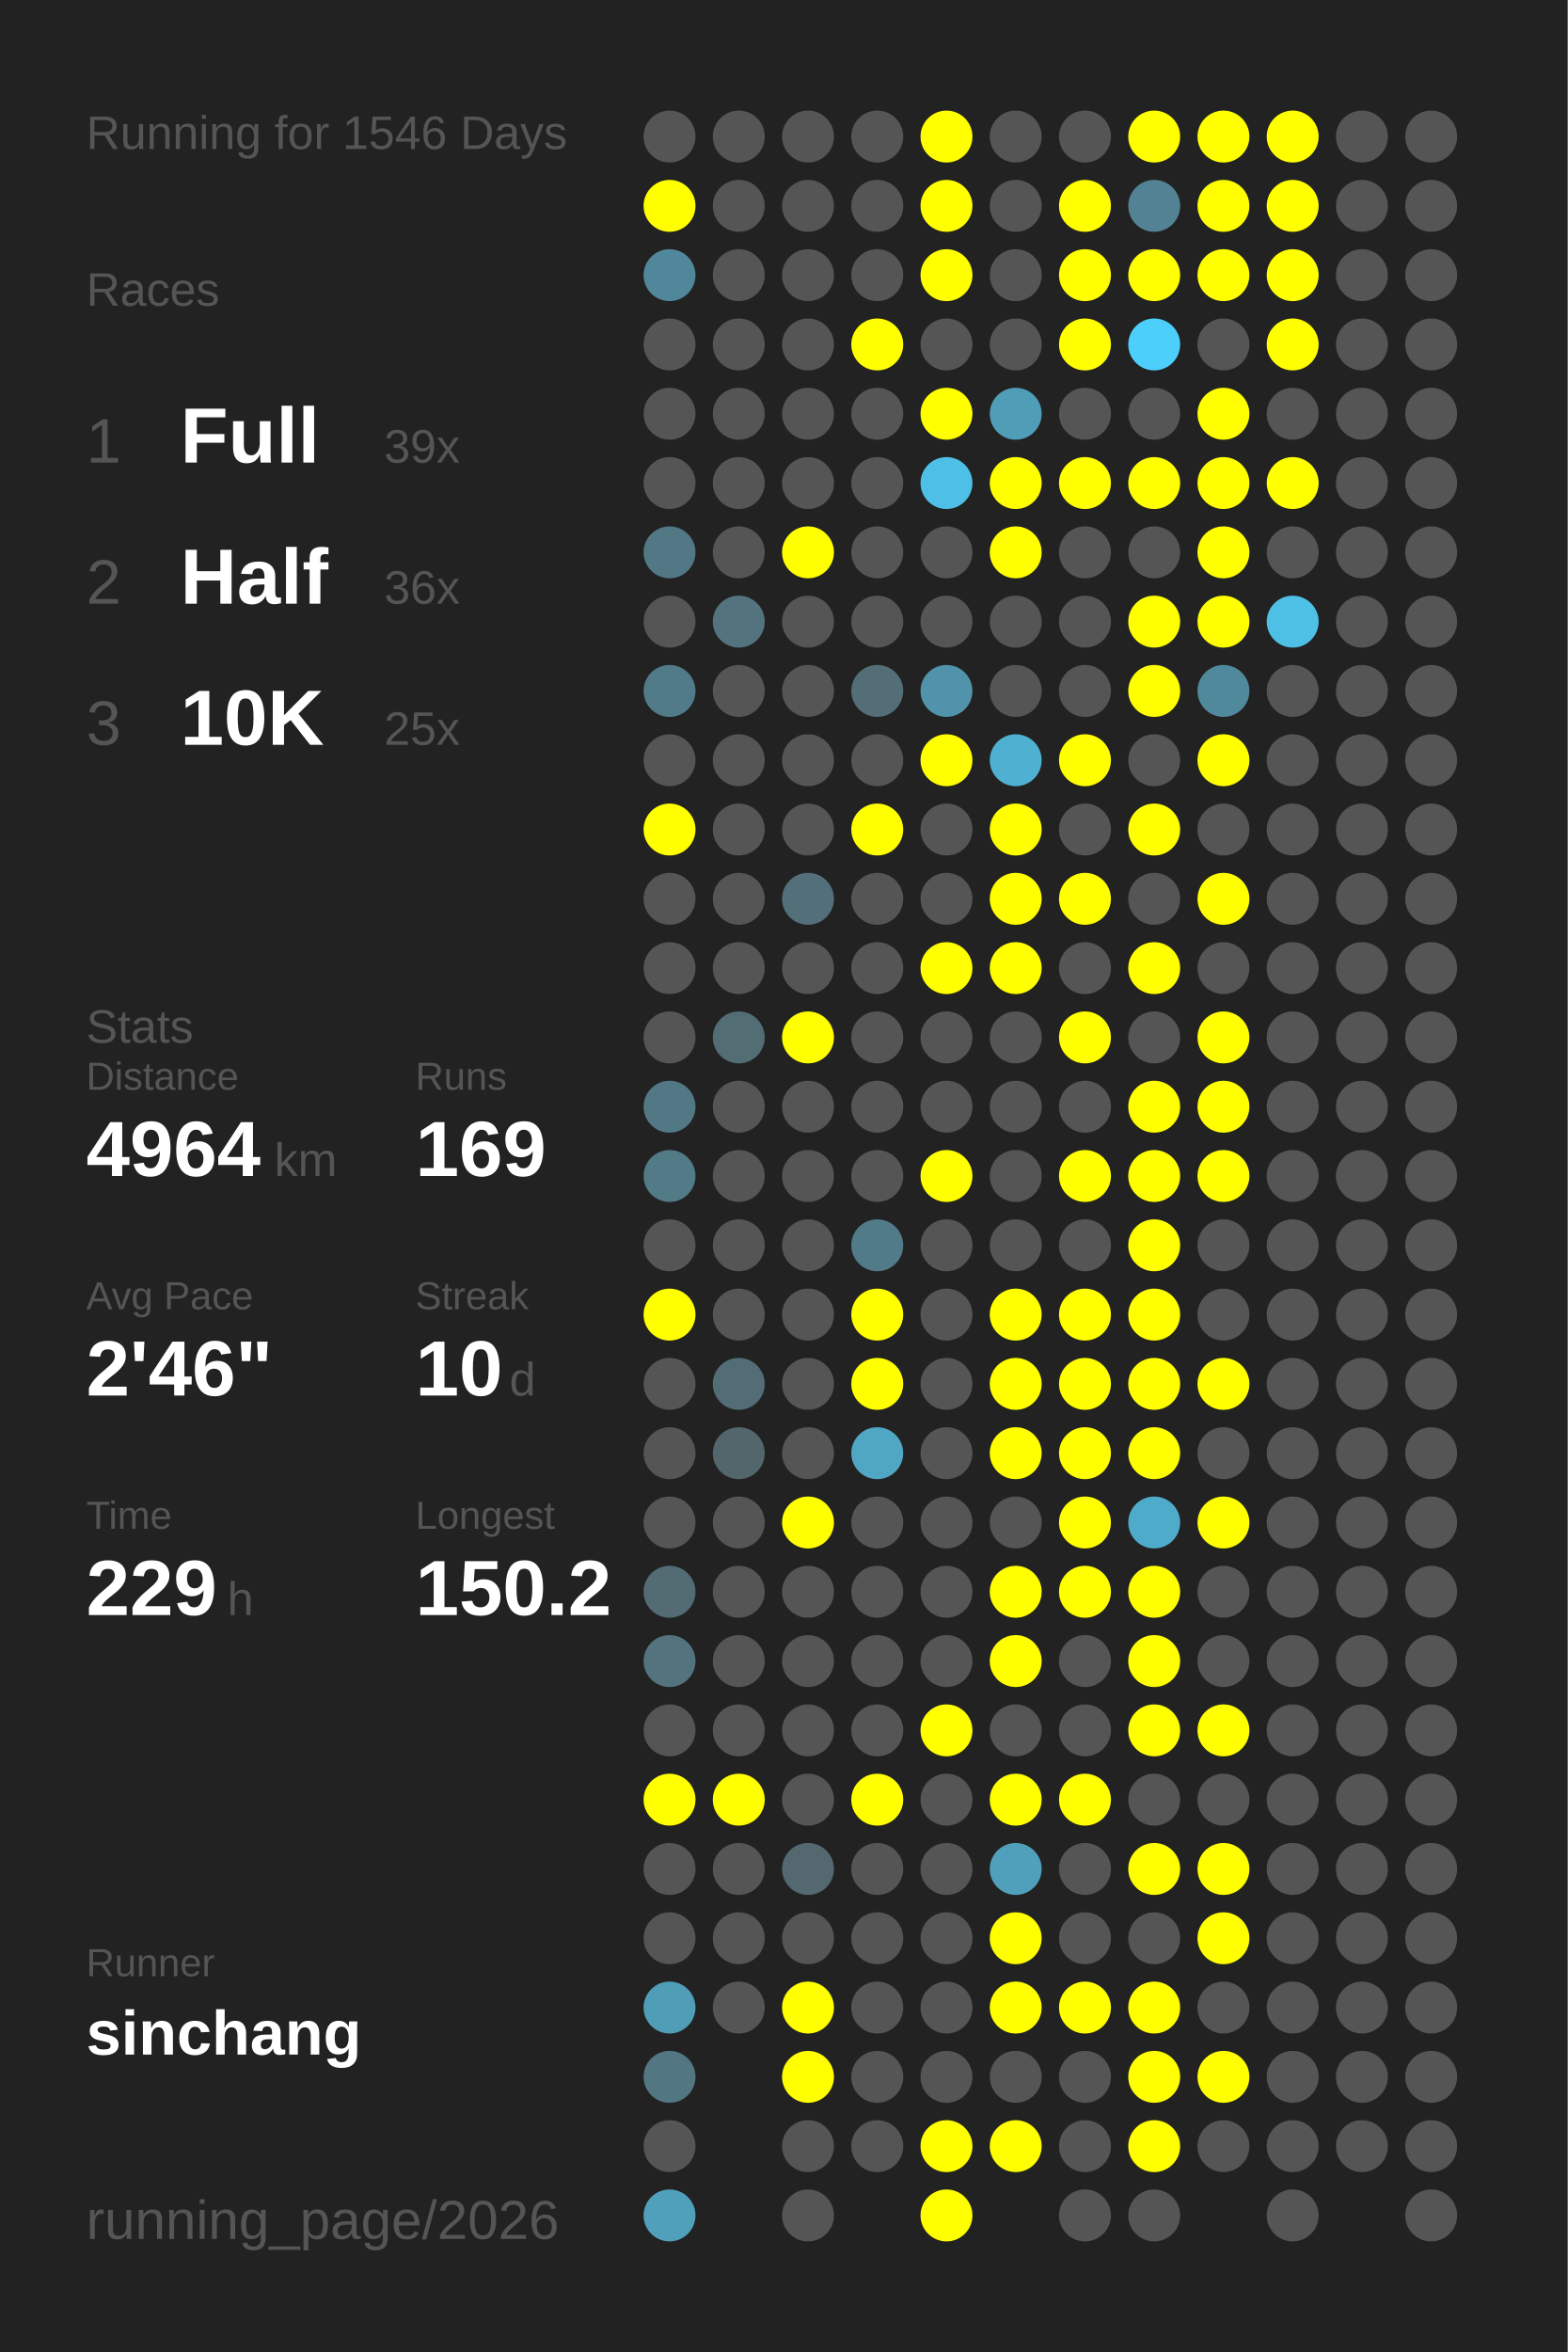
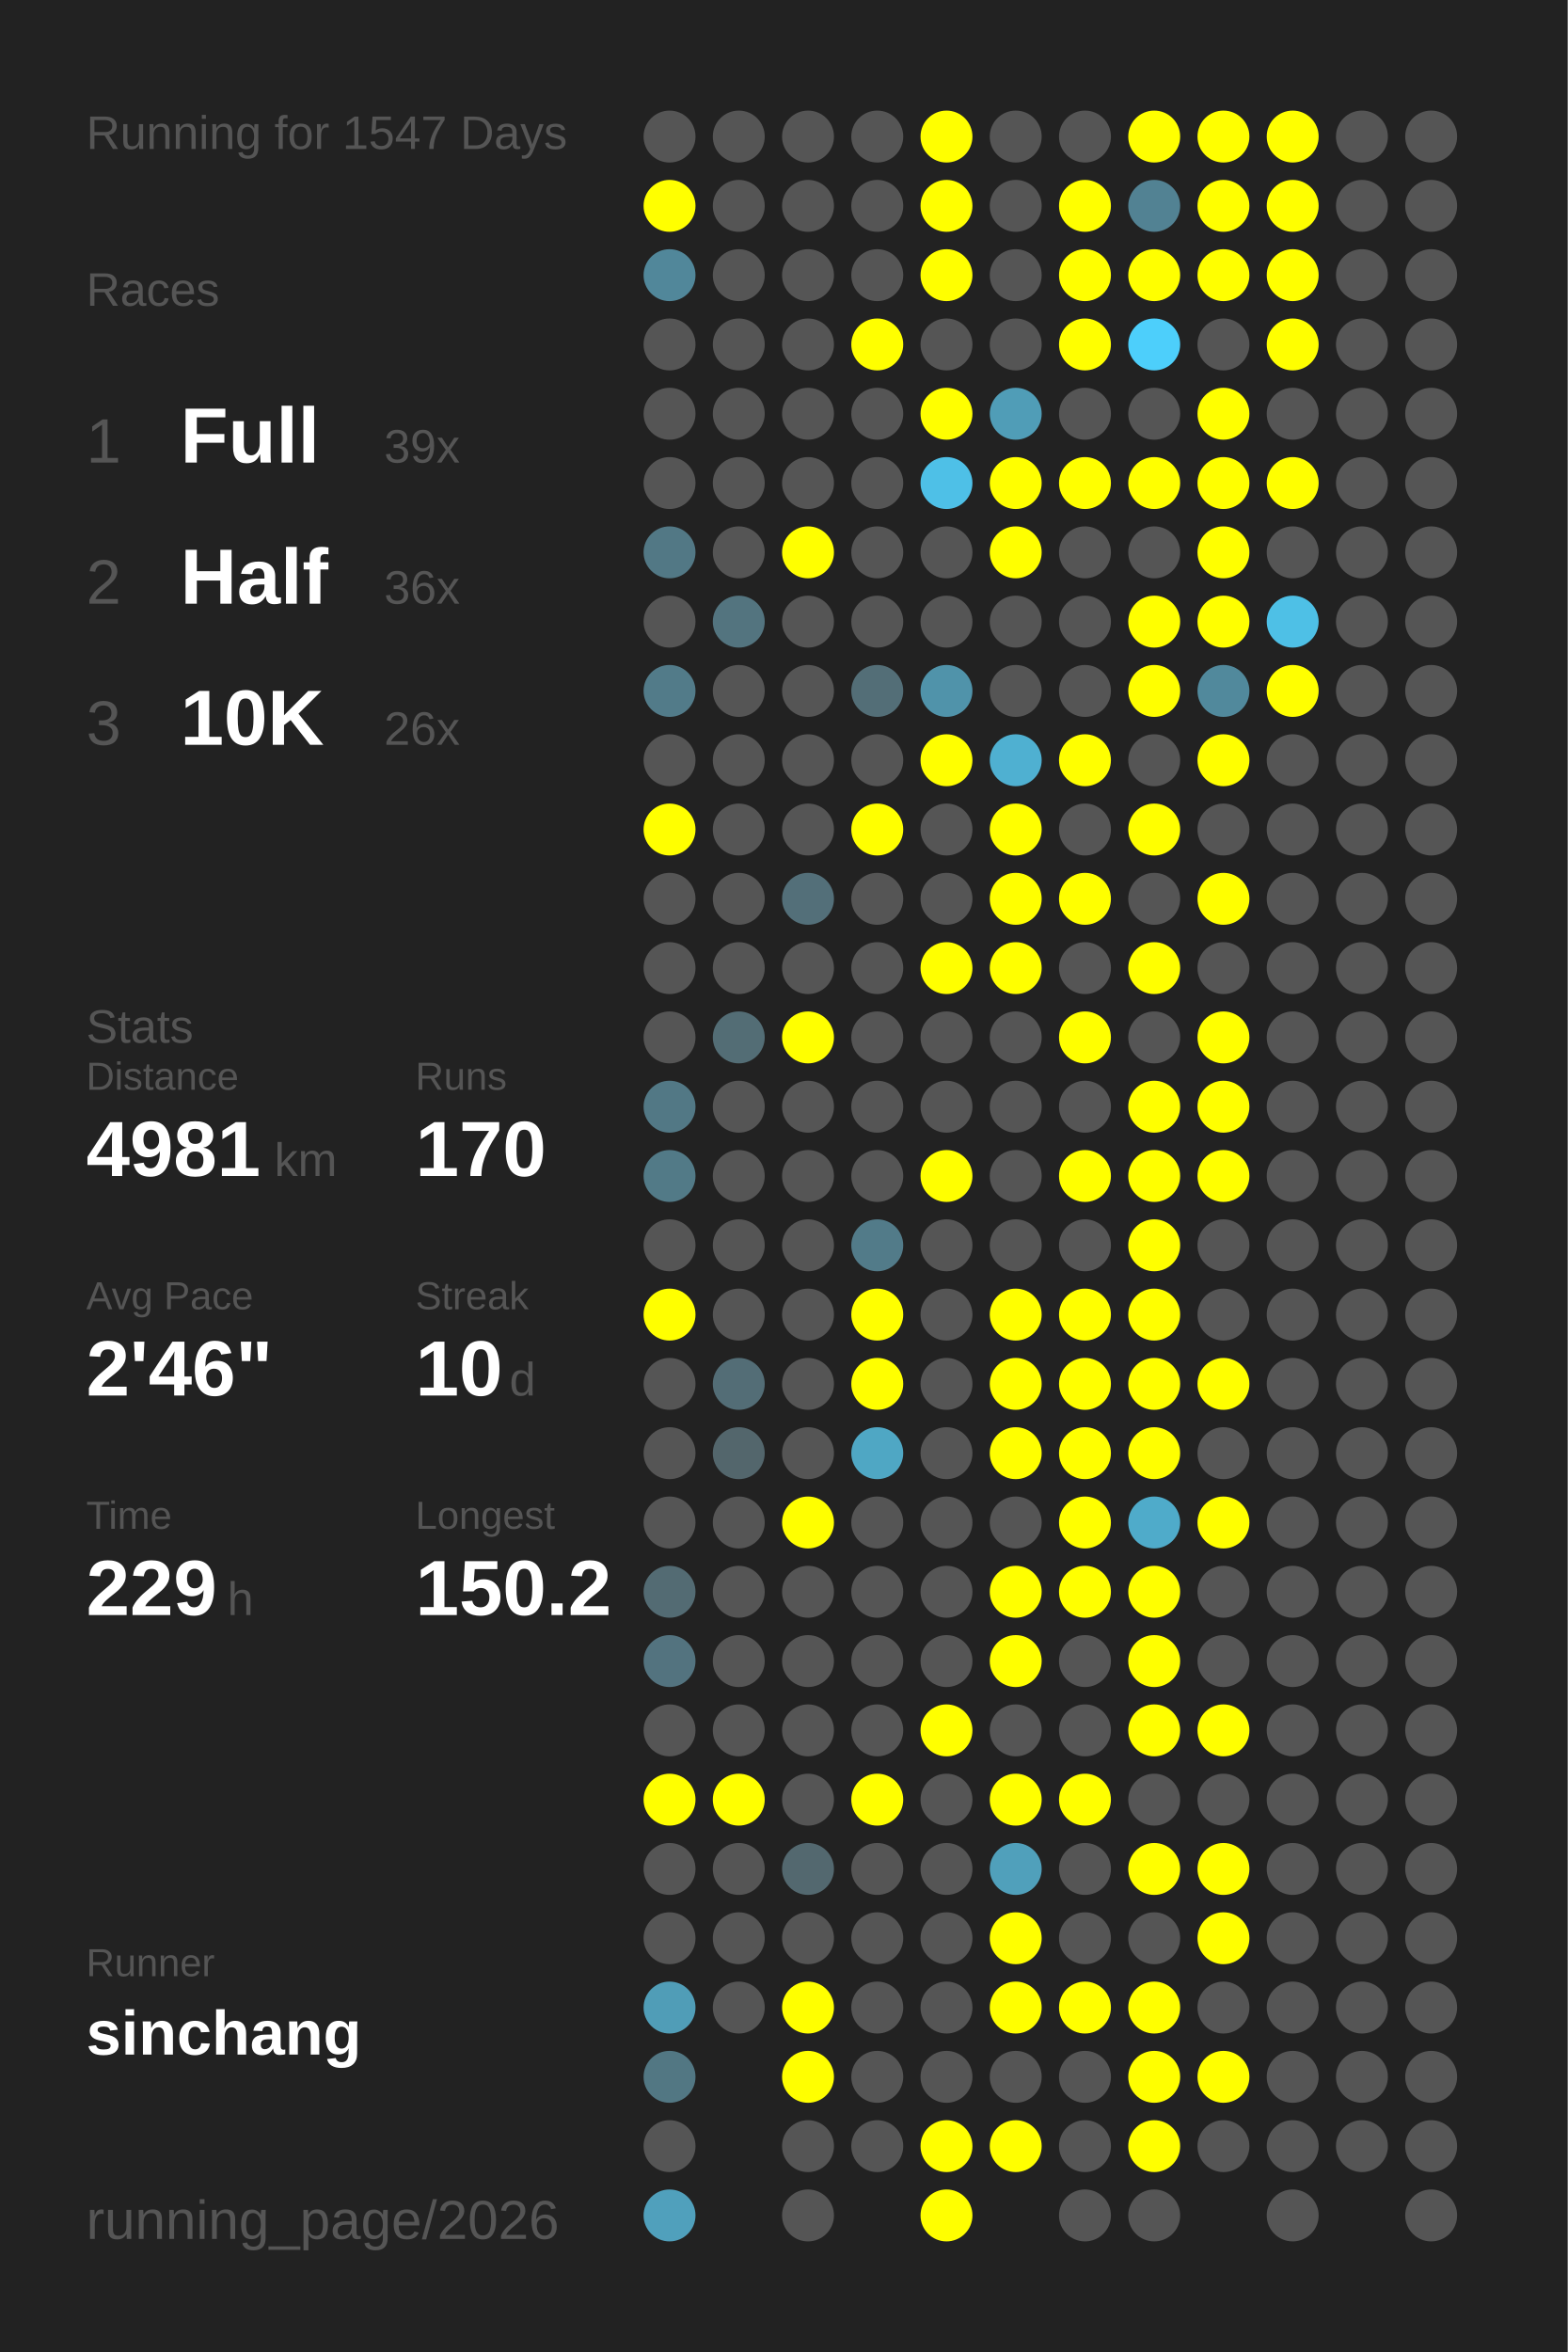
<svg xmlns="http://www.w3.org/2000/svg" baseProfile="full" height="300mm" version="1.1" viewBox="0,0,200,300" width="200mm">
  <defs />
  <rect fill="#222222" height="300" width="200" x="0" y="0" />
-   <text fill="#555555" style="font-size:6px; font-family:Arial;" x="11" y="19">Running for 1546 Days</text>
+   <text fill="#555555" style="font-size:6px; font-family:Arial;" x="11" y="19">Running for 1547 Days</text>
  <text fill="#555555" style="font-size:6px; font-family:Arial;" x="11" y="39">Races</text>
  <text fill="#555555" style="font-size:8px; font-family:Arial;" x="11" y="59">1</text>
  <text fill="#FFFFFF" style="font-size:10px; font-family:Arial; font-weight:bold;" x="23" y="59">Full</text>
  <text fill="#555555" style="font-size:6px; font-family:Arial;" x="49" y="59">39x</text>
  <text fill="#555555" style="font-size:8px; font-family:Arial;" x="11" y="77">2</text>
  <text fill="#FFFFFF" style="font-size:10px; font-family:Arial; font-weight:bold;" x="23" y="77">Half</text>
  <text fill="#555555" style="font-size:6px; font-family:Arial;" x="49" y="77">36x</text>
  <text fill="#555555" style="font-size:8px; font-family:Arial;" x="11" y="95">3</text>
  <text fill="#FFFFFF" style="font-size:10px; font-family:Arial; font-weight:bold;" x="23" y="95">10K</text>
-   <text fill="#555555" style="font-size:6px; font-family:Arial;" x="49" y="95">25x</text>
+   <text fill="#555555" style="font-size:6px; font-family:Arial;" x="49" y="95">26x</text>
  <text fill="#555555" style="font-size:6px; font-family:Arial;" x="11" y="133">Stats</text>
  <text fill="#555555" style="font-size:5px; font-family:Arial;" x="11" y="139">Distance</text>
-   <text fill="#FFFFFF" style="font-size:10px; font-family:Arial; font-weight:bold;" x="11" y="150">4964</text>
+   <text fill="#FFFFFF" style="font-size:10px; font-family:Arial; font-weight:bold;" x="11" y="150">4981</text>
  <text fill="#555555" style="font-size:6px; font-family:Arial;" x="35" y="150">km</text>
  <text fill="#555555" style="font-size:5px; font-family:Arial;" x="53" y="139">Runs</text>
-   <text fill="#FFFFFF" style="font-size:10px; font-family:Arial; font-weight:bold;" x="53" y="150">169</text>
+   <text fill="#FFFFFF" style="font-size:10px; font-family:Arial; font-weight:bold;" x="53" y="150">170</text>
  <text fill="#555555" style="font-size:5px; font-family:Arial;" x="11" y="167">Avg Pace</text>
  <text fill="#FFFFFF" style="font-size:10px; font-family:Arial; font-weight:bold;" x="11" y="178">2'46"</text>
  <text fill="#555555" style="font-size:5px; font-family:Arial;" x="53" y="167">Streak</text>
  <text fill="#FFFFFF" style="font-size:10px; font-family:Arial; font-weight:bold;" x="53" y="178">10</text>
  <text fill="#555555" style="font-size:6px; font-family:Arial;" x="65" y="178">d</text>
  <text fill="#555555" style="font-size:5px; font-family:Arial;" x="11" y="195">Time</text>
  <text fill="#FFFFFF" style="font-size:10px; font-family:Arial; font-weight:bold;" x="11" y="206">229</text>
  <text fill="#555555" style="font-size:6px; font-family:Arial;" x="29" y="206">h</text>
  <text fill="#555555" style="font-size:5px; font-family:Arial;" x="53" y="195">Longest</text>
  <text fill="#FFFFFF" style="font-size:10px; font-family:Arial; font-weight:bold;" x="53" y="206">150.2</text>
  <text fill="#555555" style="font-size:5px; font-family:Arial;" x="11" y="252.065">Runner</text>
  <text fill="#FFFFFF" style="font-size:8px; font-family:Arial; font-weight:bold;" x="11" y="262.065">sinchang</text>
  <text fill="#555555" style="font-size:7px; font-family:Arial;" x="11" y="285.581">running_page/2026</text>
  <circle cx="85.417" cy="17.419" fill="#555555" r="3.312" />
  <circle cx="85.417" cy="26.258" fill="#FFFF00" r="3.312" />
  <circle cx="85.417" cy="35.097" fill="#51879a" r="3.312" />
  <circle cx="85.417" cy="43.935" fill="#555555" r="3.312" />
  <circle cx="85.417" cy="52.774" fill="#555555" r="3.312" />
  <circle cx="85.417" cy="61.613" fill="#555555" r="3.312" />
  <circle cx="85.417" cy="70.452" fill="#527885" r="3.312" />
  <circle cx="85.417" cy="79.29" fill="#555555" r="3.312" />
  <circle cx="85.417" cy="88.129" fill="#527b89" r="3.312" />
  <circle cx="85.417" cy="96.968" fill="#555555" r="3.312" />
  <circle cx="85.417" cy="105.806" fill="#FFFF00" r="3.312" />
  <circle cx="85.417" cy="114.645" fill="#555555" r="3.312" />
  <circle cx="85.417" cy="123.484" fill="#555555" r="3.312" />
  <circle cx="85.417" cy="132.323" fill="#555555" r="3.312" />
  <circle cx="85.417" cy="141.161" fill="#527885" r="3.312" />
  <circle cx="85.417" cy="150" fill="#527a87" r="3.312" />
  <circle cx="85.417" cy="158.839" fill="#555555" r="3.312" />
  <circle cx="85.417" cy="167.677" fill="#FFFF00" r="3.312" />
  <circle cx="85.417" cy="176.516" fill="#555555" r="3.312" />
  <circle cx="85.417" cy="185.355" fill="#555555" r="3.312" />
  <circle cx="85.417" cy="194.194" fill="#555555" r="3.312" />
  <circle cx="85.417" cy="203.032" fill="#536b73" r="3.312" />
  <circle cx="85.417" cy="211.871" fill="#53737f" r="3.312" />
  <circle cx="85.417" cy="220.71" fill="#555555" r="3.312" />
  <circle cx="85.417" cy="229.548" fill="#FFFF00" r="3.312" />
  <circle cx="85.417" cy="238.387" fill="#555555" r="3.312" />
  <circle cx="85.417" cy="247.226" fill="#555555" r="3.312" />
  <circle cx="85.417" cy="256.065" fill="#509db7" r="3.312" />
  <circle cx="85.417" cy="264.903" fill="#527783" r="3.312" />
  <circle cx="85.417" cy="273.742" fill="#555555" r="3.312" />
  <circle cx="85.417" cy="282.581" fill="#50a0bc" r="3.312" />
  <circle cx="94.25" cy="17.419" fill="#555555" r="3.312" />
  <circle cx="94.25" cy="26.258" fill="#555555" r="3.312" />
  <circle cx="94.25" cy="35.097" fill="#555555" r="3.312" />
  <circle cx="94.25" cy="43.935" fill="#555555" r="3.312" />
  <circle cx="94.25" cy="52.774" fill="#555555" r="3.312" />
  <circle cx="94.25" cy="61.613" fill="#555555" r="3.312" />
  <circle cx="94.25" cy="70.452" fill="#555555" r="3.312" />
  <circle cx="94.25" cy="79.29" fill="#53747f" r="3.312" />
  <circle cx="94.25" cy="88.129" fill="#555555" r="3.312" />
  <circle cx="94.25" cy="96.968" fill="#555555" r="3.312" />
  <circle cx="94.25" cy="105.806" fill="#555555" r="3.312" />
  <circle cx="94.25" cy="114.645" fill="#555555" r="3.312" />
  <circle cx="94.25" cy="123.484" fill="#555555" r="3.312" />
  <circle cx="94.25" cy="132.323" fill="#536d75" r="3.312" />
  <circle cx="94.25" cy="141.161" fill="#555555" r="3.312" />
  <circle cx="94.25" cy="150" fill="#555555" r="3.312" />
  <circle cx="94.25" cy="158.839" fill="#555555" r="3.312" />
  <circle cx="94.25" cy="167.677" fill="#555555" r="3.312" />
  <circle cx="94.25" cy="176.516" fill="#536d76" r="3.312" />
  <circle cx="94.25" cy="185.355" fill="#53666c" r="3.312" />
  <circle cx="94.25" cy="194.194" fill="#555555" r="3.312" />
  <circle cx="94.25" cy="203.032" fill="#555555" r="3.312" />
  <circle cx="94.25" cy="211.871" fill="#555555" r="3.312" />
  <circle cx="94.25" cy="220.71" fill="#555555" r="3.312" />
  <circle cx="94.25" cy="229.548" fill="#FFFF00" r="3.312" />
  <circle cx="94.25" cy="238.387" fill="#555555" r="3.312" />
  <circle cx="94.25" cy="247.226" fill="#555555" r="3.312" />
  <circle cx="94.25" cy="256.065" fill="#555555" r="3.312" />
  <circle cx="103.083" cy="17.419" fill="#555555" r="3.312" />
  <circle cx="103.083" cy="26.258" fill="#555555" r="3.312" />
  <circle cx="103.083" cy="35.097" fill="#555555" r="3.312" />
  <circle cx="103.083" cy="43.935" fill="#555555" r="3.312" />
  <circle cx="103.083" cy="52.774" fill="#555555" r="3.312" />
  <circle cx="103.083" cy="61.613" fill="#555555" r="3.312" />
  <circle cx="103.083" cy="70.452" fill="#FFFF00" r="3.312" />
  <circle cx="103.083" cy="79.29" fill="#555555" r="3.312" />
  <circle cx="103.083" cy="88.129" fill="#555555" r="3.312" />
  <circle cx="103.083" cy="96.968" fill="#555555" r="3.312" />
  <circle cx="103.083" cy="105.806" fill="#555555" r="3.312" />
  <circle cx="103.083" cy="114.645" fill="#536f79" r="3.312" />
  <circle cx="103.083" cy="123.484" fill="#555555" r="3.312" />
  <circle cx="103.083" cy="132.323" fill="#FFFF00" r="3.312" />
  <circle cx="103.083" cy="141.161" fill="#555555" r="3.312" />
  <circle cx="103.083" cy="150" fill="#555555" r="3.312" />
  <circle cx="103.083" cy="158.839" fill="#555555" r="3.312" />
  <circle cx="103.083" cy="167.677" fill="#555555" r="3.312" />
  <circle cx="103.083" cy="176.516" fill="#555555" r="3.312" />
  <circle cx="103.083" cy="185.355" fill="#555555" r="3.312" />
  <circle cx="103.083" cy="194.194" fill="#FFFF00" r="3.312" />
  <circle cx="103.083" cy="203.032" fill="#555555" r="3.312" />
  <circle cx="103.083" cy="211.871" fill="#555555" r="3.312" />
  <circle cx="103.083" cy="220.71" fill="#555555" r="3.312" />
  <circle cx="103.083" cy="229.548" fill="#555555" r="3.312" />
  <circle cx="103.083" cy="238.387" fill="#53686f" r="3.312" />
  <circle cx="103.083" cy="247.226" fill="#555555" r="3.312" />
  <circle cx="103.083" cy="256.065" fill="#FFFF00" r="3.312" />
  <circle cx="103.083" cy="264.903" fill="#FFFF00" r="3.312" />
  <circle cx="103.083" cy="273.742" fill="#555555" r="3.312" />
  <circle cx="103.083" cy="282.581" fill="#555555" r="3.312" />
  <circle cx="111.917" cy="17.419" fill="#555555" r="3.312" />
  <circle cx="111.917" cy="26.258" fill="#555555" r="3.312" />
  <circle cx="111.917" cy="35.097" fill="#555555" r="3.312" />
  <circle cx="111.917" cy="43.935" fill="#FFFF00" r="3.312" />
  <circle cx="111.917" cy="52.774" fill="#555555" r="3.312" />
  <circle cx="111.917" cy="61.613" fill="#555555" r="3.312" />
  <circle cx="111.917" cy="70.452" fill="#555555" r="3.312" />
  <circle cx="111.917" cy="79.29" fill="#555555" r="3.312" />
  <circle cx="111.917" cy="88.129" fill="#536e77" r="3.312" />
  <circle cx="111.917" cy="96.968" fill="#555555" r="3.312" />
  <circle cx="111.917" cy="105.806" fill="#FFFF00" r="3.312" />
  <circle cx="111.917" cy="114.645" fill="#555555" r="3.312" />
  <circle cx="111.917" cy="123.484" fill="#555555" r="3.312" />
  <circle cx="111.917" cy="132.323" fill="#555555" r="3.312" />
  <circle cx="111.917" cy="141.161" fill="#555555" r="3.312" />
  <circle cx="111.917" cy="150" fill="#555555" r="3.312" />
  <circle cx="111.917" cy="158.839" fill="#527b89" r="3.312" />
  <circle cx="111.917" cy="167.677" fill="#FFFF00" r="3.312" />
  <circle cx="111.917" cy="176.516" fill="#FFFF00" r="3.312" />
  <circle cx="111.917" cy="185.355" fill="#4fa7c4" r="3.312" />
  <circle cx="111.917" cy="194.194" fill="#555555" r="3.312" />
  <circle cx="111.917" cy="203.032" fill="#555555" r="3.312" />
  <circle cx="111.917" cy="211.871" fill="#555555" r="3.312" />
  <circle cx="111.917" cy="220.71" fill="#555555" r="3.312" />
  <circle cx="111.917" cy="229.548" fill="#FFFF00" r="3.312" />
  <circle cx="111.917" cy="238.387" fill="#555555" r="3.312" />
  <circle cx="111.917" cy="247.226" fill="#555555" r="3.312" />
  <circle cx="111.917" cy="256.065" fill="#555555" r="3.312" />
  <circle cx="111.917" cy="264.903" fill="#555555" r="3.312" />
  <circle cx="111.917" cy="273.742" fill="#555555" r="3.312" />
  <circle cx="120.75" cy="17.419" fill="#FFFF00" r="3.312" />
  <circle cx="120.75" cy="26.258" fill="#FFFF00" r="3.312" />
  <circle cx="120.75" cy="35.097" fill="#FFFF00" r="3.312" />
  <circle cx="120.75" cy="43.935" fill="#555555" r="3.312" />
  <circle cx="120.75" cy="52.774" fill="#FFFF00" r="3.312" />
  <circle cx="120.75" cy="61.613" fill="#4ec0e7" r="3.312" />
  <circle cx="120.75" cy="70.452" fill="#555555" r="3.312" />
  <circle cx="120.75" cy="79.29" fill="#555555" r="3.312" />
  <circle cx="120.75" cy="88.129" fill="#5093aa" r="3.312" />
  <circle cx="120.75" cy="96.968" fill="#FFFF00" r="3.312" />
  <circle cx="120.75" cy="105.806" fill="#555555" r="3.312" />
  <circle cx="120.75" cy="114.645" fill="#555555" r="3.312" />
  <circle cx="120.75" cy="123.484" fill="#FFFF00" r="3.312" />
  <circle cx="120.75" cy="132.323" fill="#555555" r="3.312" />
  <circle cx="120.75" cy="141.161" fill="#555555" r="3.312" />
  <circle cx="120.75" cy="150" fill="#FFFF00" r="3.312" />
  <circle cx="120.75" cy="158.839" fill="#555555" r="3.312" />
  <circle cx="120.75" cy="167.677" fill="#555555" r="3.312" />
  <circle cx="120.75" cy="176.516" fill="#555555" r="3.312" />
  <circle cx="120.75" cy="185.355" fill="#555555" r="3.312" />
  <circle cx="120.75" cy="194.194" fill="#555555" r="3.312" />
  <circle cx="120.75" cy="203.032" fill="#555555" r="3.312" />
  <circle cx="120.75" cy="211.871" fill="#555555" r="3.312" />
  <circle cx="120.75" cy="220.71" fill="#FFFF00" r="3.312" />
  <circle cx="120.75" cy="229.548" fill="#555555" r="3.312" />
  <circle cx="120.75" cy="238.387" fill="#555555" r="3.312" />
  <circle cx="120.75" cy="247.226" fill="#555555" r="3.312" />
  <circle cx="120.75" cy="256.065" fill="#555555" r="3.312" />
  <circle cx="120.75" cy="264.903" fill="#555555" r="3.312" />
  <circle cx="120.75" cy="273.742" fill="#FFFF00" r="3.312" />
  <circle cx="120.75" cy="282.581" fill="#FFFF00" r="3.312" />
  <circle cx="129.583" cy="17.419" fill="#555555" r="3.312" />
  <circle cx="129.583" cy="26.258" fill="#555555" r="3.312" />
  <circle cx="129.583" cy="35.097" fill="#555555" r="3.312" />
  <circle cx="129.583" cy="43.935" fill="#555555" r="3.312" />
  <circle cx="129.583" cy="52.774" fill="#509db7" r="3.312" />
  <circle cx="129.583" cy="61.613" fill="#FFFF00" r="3.312" />
  <circle cx="129.583" cy="70.452" fill="#FFFF00" r="3.312" />
  <circle cx="129.583" cy="79.29" fill="#555555" r="3.312" />
  <circle cx="129.583" cy="88.129" fill="#555555" r="3.312" />
  <circle cx="129.583" cy="96.968" fill="#4fb0d1" r="3.312" />
  <circle cx="129.583" cy="105.806" fill="#FFFF00" r="3.312" />
  <circle cx="129.583" cy="114.645" fill="#FFFF00" r="3.312" />
  <circle cx="129.583" cy="123.484" fill="#FFFF00" r="3.312" />
  <circle cx="129.583" cy="132.323" fill="#555555" r="3.312" />
  <circle cx="129.583" cy="141.161" fill="#555555" r="3.312" />
  <circle cx="129.583" cy="150" fill="#555555" r="3.312" />
  <circle cx="129.583" cy="158.839" fill="#555555" r="3.312" />
  <circle cx="129.583" cy="167.677" fill="#FFFF00" r="3.312" />
  <circle cx="129.583" cy="176.516" fill="#FFFF00" r="3.312" />
  <circle cx="129.583" cy="185.355" fill="#FFFF00" r="3.312" />
  <circle cx="129.583" cy="194.194" fill="#555555" r="3.312" />
  <circle cx="129.583" cy="203.032" fill="#FFFF00" r="3.312" />
  <circle cx="129.583" cy="211.871" fill="#FFFF00" r="3.312" />
  <circle cx="129.583" cy="220.71" fill="#555555" r="3.312" />
  <circle cx="129.583" cy="229.548" fill="#FFFF00" r="3.312" />
  <circle cx="129.583" cy="238.387" fill="#50a0bb" r="3.312" />
  <circle cx="129.583" cy="247.226" fill="#FFFF00" r="3.312" />
  <circle cx="129.583" cy="256.065" fill="#FFFF00" r="3.312" />
  <circle cx="129.583" cy="264.903" fill="#555555" r="3.312" />
  <circle cx="129.583" cy="273.742" fill="#FFFF00" r="3.312" />
  <circle cx="138.417" cy="17.419" fill="#555555" r="3.312" />
  <circle cx="138.417" cy="26.258" fill="#FFFF00" r="3.312" />
  <circle cx="138.417" cy="35.097" fill="#FFFF00" r="3.312" />
  <circle cx="138.417" cy="43.935" fill="#FFFF00" r="3.312" />
  <circle cx="138.417" cy="52.774" fill="#555555" r="3.312" />
  <circle cx="138.417" cy="61.613" fill="#FFFF00" r="3.312" />
  <circle cx="138.417" cy="70.452" fill="#555555" r="3.312" />
  <circle cx="138.417" cy="79.29" fill="#555555" r="3.312" />
  <circle cx="138.417" cy="88.129" fill="#555555" r="3.312" />
  <circle cx="138.417" cy="96.968" fill="#FFFF00" r="3.312" />
  <circle cx="138.417" cy="105.806" fill="#555555" r="3.312" />
  <circle cx="138.417" cy="114.645" fill="#FFFF00" r="3.312" />
  <circle cx="138.417" cy="123.484" fill="#555555" r="3.312" />
  <circle cx="138.417" cy="132.323" fill="#FFFF00" r="3.312" />
  <circle cx="138.417" cy="141.161" fill="#555555" r="3.312" />
  <circle cx="138.417" cy="150" fill="#FFFF00" r="3.312" />
  <circle cx="138.417" cy="158.839" fill="#555555" r="3.312" />
  <circle cx="138.417" cy="167.677" fill="#FFFF00" r="3.312" />
  <circle cx="138.417" cy="176.516" fill="#FFFF00" r="3.312" />
  <circle cx="138.417" cy="185.355" fill="#FFFF00" r="3.312" />
  <circle cx="138.417" cy="194.194" fill="#FFFF00" r="3.312" />
  <circle cx="138.417" cy="203.032" fill="#FFFF00" r="3.312" />
  <circle cx="138.417" cy="211.871" fill="#555555" r="3.312" />
  <circle cx="138.417" cy="220.71" fill="#555555" r="3.312" />
  <circle cx="138.417" cy="229.548" fill="#FFFF00" r="3.312" />
  <circle cx="138.417" cy="238.387" fill="#555555" r="3.312" />
  <circle cx="138.417" cy="247.226" fill="#555555" r="3.312" />
  <circle cx="138.417" cy="256.065" fill="#FFFF00" r="3.312" />
  <circle cx="138.417" cy="264.903" fill="#555555" r="3.312" />
  <circle cx="138.417" cy="273.742" fill="#555555" r="3.312" />
  <circle cx="138.417" cy="282.581" fill="#555555" r="3.312" />
  <circle cx="147.25" cy="17.419" fill="#FFFF00" r="3.312" />
  <circle cx="147.25" cy="26.258" fill="#528293" r="3.312" />
  <circle cx="147.25" cy="35.097" fill="#FFFF00" r="3.312" />
  <circle cx="147.25" cy="43.935" fill="#4dcffb" r="3.312" />
  <circle cx="147.25" cy="52.774" fill="#555555" r="3.312" />
  <circle cx="147.25" cy="61.613" fill="#FFFF00" r="3.312" />
  <circle cx="147.25" cy="70.452" fill="#555555" r="3.312" />
  <circle cx="147.25" cy="79.29" fill="#FFFF00" r="3.312" />
  <circle cx="147.25" cy="88.129" fill="#FFFF00" r="3.312" />
  <circle cx="147.25" cy="96.968" fill="#555555" r="3.312" />
  <circle cx="147.25" cy="105.806" fill="#FFFF00" r="3.312" />
  <circle cx="147.25" cy="114.645" fill="#555555" r="3.312" />
  <circle cx="147.25" cy="123.484" fill="#FFFF00" r="3.312" />
  <circle cx="147.25" cy="132.323" fill="#555555" r="3.312" />
  <circle cx="147.25" cy="141.161" fill="#FFFF00" r="3.312" />
  <circle cx="147.25" cy="150" fill="#FFFF00" r="3.312" />
  <circle cx="147.25" cy="158.839" fill="#FFFF00" r="3.312" />
  <circle cx="147.25" cy="167.677" fill="#FFFF00" r="3.312" />
  <circle cx="147.25" cy="176.516" fill="#FFFF00" r="3.312" />
  <circle cx="147.25" cy="185.355" fill="#FFFF00" r="3.312" />
  <circle cx="147.25" cy="194.194" fill="#4fabca" r="3.312" />
  <circle cx="147.25" cy="203.032" fill="#FFFF00" r="3.312" />
  <circle cx="147.25" cy="211.871" fill="#FFFF00" r="3.312" />
  <circle cx="147.25" cy="220.71" fill="#FFFF00" r="3.312" />
  <circle cx="147.25" cy="229.548" fill="#555555" r="3.312" />
  <circle cx="147.25" cy="238.387" fill="#FFFF00" r="3.312" />
  <circle cx="147.25" cy="247.226" fill="#555555" r="3.312" />
  <circle cx="147.25" cy="256.065" fill="#FFFF00" r="3.312" />
  <circle cx="147.25" cy="264.903" fill="#FFFF00" r="3.312" />
  <circle cx="147.25" cy="273.742" fill="#FFFF00" r="3.312" />
  <circle cx="147.25" cy="282.581" fill="#555555" r="3.312" />
  <circle cx="156.083" cy="17.419" fill="#FFFF00" r="3.312" />
  <circle cx="156.083" cy="26.258" fill="#FFFF00" r="3.312" />
  <circle cx="156.083" cy="35.097" fill="#FFFF00" r="3.312" />
  <circle cx="156.083" cy="43.935" fill="#555555" r="3.312" />
  <circle cx="156.083" cy="52.774" fill="#FFFF00" r="3.312" />
  <circle cx="156.083" cy="61.613" fill="#FFFF00" r="3.312" />
  <circle cx="156.083" cy="70.452" fill="#FFFF00" r="3.312" />
  <circle cx="156.083" cy="79.29" fill="#FFFF00" r="3.312" />
  <circle cx="156.083" cy="88.129" fill="#51899c" r="3.312" />
  <circle cx="156.083" cy="96.968" fill="#FFFF00" r="3.312" />
  <circle cx="156.083" cy="105.806" fill="#555555" r="3.312" />
  <circle cx="156.083" cy="114.645" fill="#FFFF00" r="3.312" />
  <circle cx="156.083" cy="123.484" fill="#555555" r="3.312" />
  <circle cx="156.083" cy="132.323" fill="#FFFF00" r="3.312" />
  <circle cx="156.083" cy="141.161" fill="#FFFF00" r="3.312" />
  <circle cx="156.083" cy="150" fill="#FFFF00" r="3.312" />
  <circle cx="156.083" cy="158.839" fill="#555555" r="3.312" />
  <circle cx="156.083" cy="167.677" fill="#555555" r="3.312" />
  <circle cx="156.083" cy="176.516" fill="#FFFF00" r="3.312" />
  <circle cx="156.083" cy="185.355" fill="#555555" r="3.312" />
  <circle cx="156.083" cy="194.194" fill="#FFFF00" r="3.312" />
  <circle cx="156.083" cy="203.032" fill="#555555" r="3.312" />
  <circle cx="156.083" cy="211.871" fill="#555555" r="3.312" />
  <circle cx="156.083" cy="220.71" fill="#FFFF00" r="3.312" />
  <circle cx="156.083" cy="229.548" fill="#555555" r="3.312" />
  <circle cx="156.083" cy="238.387" fill="#FFFF00" r="3.312" />
  <circle cx="156.083" cy="247.226" fill="#FFFF00" r="3.312" />
  <circle cx="156.083" cy="256.065" fill="#555555" r="3.312" />
  <circle cx="156.083" cy="264.903" fill="#FFFF00" r="3.312" />
  <circle cx="156.083" cy="273.742" fill="#555555" r="3.312" />
  <circle cx="164.917" cy="17.419" fill="#FFFF00" r="3.312" />
  <circle cx="164.917" cy="26.258" fill="#FFFF00" r="3.312" />
  <circle cx="164.917" cy="35.097" fill="#FFFF00" r="3.312" />
  <circle cx="164.917" cy="43.935" fill="#FFFF00" r="3.312" />
  <circle cx="164.917" cy="52.774" fill="#555555" r="3.312" />
  <circle cx="164.917" cy="61.613" fill="#FFFF00" r="3.312" />
  <circle cx="164.917" cy="70.452" fill="#555555" r="3.312" />
  <circle cx="164.917" cy="79.29" fill="#4ec0e6" r="3.312" />
-   <circle cx="164.917" cy="88.129" fill="#555555" r="3.312" />
+   <circle cx="164.917" cy="88.129" fill="#FFFF00" r="3.312" />
  <circle cx="164.917" cy="96.968" fill="#555555" r="3.312" />
  <circle cx="164.917" cy="105.806" fill="#555555" r="3.312" />
  <circle cx="164.917" cy="114.645" fill="#555555" r="3.312" />
  <circle cx="164.917" cy="123.484" fill="#555555" r="3.312" />
  <circle cx="164.917" cy="132.323" fill="#555555" r="3.312" />
  <circle cx="164.917" cy="141.161" fill="#555555" r="3.312" />
  <circle cx="164.917" cy="150" fill="#555555" r="3.312" />
  <circle cx="164.917" cy="158.839" fill="#555555" r="3.312" />
  <circle cx="164.917" cy="167.677" fill="#555555" r="3.312" />
  <circle cx="164.917" cy="176.516" fill="#555555" r="3.312" />
  <circle cx="164.917" cy="185.355" fill="#555555" r="3.312" />
  <circle cx="164.917" cy="194.194" fill="#555555" r="3.312" />
  <circle cx="164.917" cy="203.032" fill="#555555" r="3.312" />
  <circle cx="164.917" cy="211.871" fill="#555555" r="3.312" />
  <circle cx="164.917" cy="220.71" fill="#555555" r="3.312" />
  <circle cx="164.917" cy="229.548" fill="#555555" r="3.312" />
  <circle cx="164.917" cy="238.387" fill="#555555" r="3.312" />
  <circle cx="164.917" cy="247.226" fill="#555555" r="3.312" />
  <circle cx="164.917" cy="256.065" fill="#555555" r="3.312" />
  <circle cx="164.917" cy="264.903" fill="#555555" r="3.312" />
  <circle cx="164.917" cy="273.742" fill="#555555" r="3.312" />
  <circle cx="164.917" cy="282.581" fill="#555555" r="3.312" />
  <circle cx="173.75" cy="17.419" fill="#555555" r="3.312" />
  <circle cx="173.75" cy="26.258" fill="#555555" r="3.312" />
  <circle cx="173.75" cy="35.097" fill="#555555" r="3.312" />
  <circle cx="173.75" cy="43.935" fill="#555555" r="3.312" />
  <circle cx="173.75" cy="52.774" fill="#555555" r="3.312" />
  <circle cx="173.75" cy="61.613" fill="#555555" r="3.312" />
  <circle cx="173.75" cy="70.452" fill="#555555" r="3.312" />
  <circle cx="173.75" cy="79.29" fill="#555555" r="3.312" />
  <circle cx="173.75" cy="88.129" fill="#555555" r="3.312" />
  <circle cx="173.75" cy="96.968" fill="#555555" r="3.312" />
  <circle cx="173.75" cy="105.806" fill="#555555" r="3.312" />
  <circle cx="173.75" cy="114.645" fill="#555555" r="3.312" />
  <circle cx="173.75" cy="123.484" fill="#555555" r="3.312" />
  <circle cx="173.75" cy="132.323" fill="#555555" r="3.312" />
  <circle cx="173.75" cy="141.161" fill="#555555" r="3.312" />
  <circle cx="173.75" cy="150" fill="#555555" r="3.312" />
  <circle cx="173.75" cy="158.839" fill="#555555" r="3.312" />
  <circle cx="173.75" cy="167.677" fill="#555555" r="3.312" />
  <circle cx="173.75" cy="176.516" fill="#555555" r="3.312" />
  <circle cx="173.75" cy="185.355" fill="#555555" r="3.312" />
  <circle cx="173.75" cy="194.194" fill="#555555" r="3.312" />
  <circle cx="173.75" cy="203.032" fill="#555555" r="3.312" />
  <circle cx="173.75" cy="211.871" fill="#555555" r="3.312" />
  <circle cx="173.75" cy="220.71" fill="#555555" r="3.312" />
  <circle cx="173.75" cy="229.548" fill="#555555" r="3.312" />
  <circle cx="173.75" cy="238.387" fill="#555555" r="3.312" />
  <circle cx="173.75" cy="247.226" fill="#555555" r="3.312" />
  <circle cx="173.75" cy="256.065" fill="#555555" r="3.312" />
  <circle cx="173.75" cy="264.903" fill="#555555" r="3.312" />
  <circle cx="173.75" cy="273.742" fill="#555555" r="3.312" />
  <circle cx="182.583" cy="17.419" fill="#555555" r="3.312" />
  <circle cx="182.583" cy="26.258" fill="#555555" r="3.312" />
  <circle cx="182.583" cy="35.097" fill="#555555" r="3.312" />
  <circle cx="182.583" cy="43.935" fill="#555555" r="3.312" />
  <circle cx="182.583" cy="52.774" fill="#555555" r="3.312" />
  <circle cx="182.583" cy="61.613" fill="#555555" r="3.312" />
  <circle cx="182.583" cy="70.452" fill="#555555" r="3.312" />
  <circle cx="182.583" cy="79.29" fill="#555555" r="3.312" />
  <circle cx="182.583" cy="88.129" fill="#555555" r="3.312" />
  <circle cx="182.583" cy="96.968" fill="#555555" r="3.312" />
  <circle cx="182.583" cy="105.806" fill="#555555" r="3.312" />
  <circle cx="182.583" cy="114.645" fill="#555555" r="3.312" />
  <circle cx="182.583" cy="123.484" fill="#555555" r="3.312" />
  <circle cx="182.583" cy="132.323" fill="#555555" r="3.312" />
  <circle cx="182.583" cy="141.161" fill="#555555" r="3.312" />
  <circle cx="182.583" cy="150" fill="#555555" r="3.312" />
  <circle cx="182.583" cy="158.839" fill="#555555" r="3.312" />
  <circle cx="182.583" cy="167.677" fill="#555555" r="3.312" />
  <circle cx="182.583" cy="176.516" fill="#555555" r="3.312" />
  <circle cx="182.583" cy="185.355" fill="#555555" r="3.312" />
  <circle cx="182.583" cy="194.194" fill="#555555" r="3.312" />
  <circle cx="182.583" cy="203.032" fill="#555555" r="3.312" />
  <circle cx="182.583" cy="211.871" fill="#555555" r="3.312" />
  <circle cx="182.583" cy="220.71" fill="#555555" r="3.312" />
  <circle cx="182.583" cy="229.548" fill="#555555" r="3.312" />
  <circle cx="182.583" cy="238.387" fill="#555555" r="3.312" />
  <circle cx="182.583" cy="247.226" fill="#555555" r="3.312" />
  <circle cx="182.583" cy="256.065" fill="#555555" r="3.312" />
  <circle cx="182.583" cy="264.903" fill="#555555" r="3.312" />
  <circle cx="182.583" cy="273.742" fill="#555555" r="3.312" />
  <circle cx="182.583" cy="282.581" fill="#555555" r="3.312" />
</svg>
